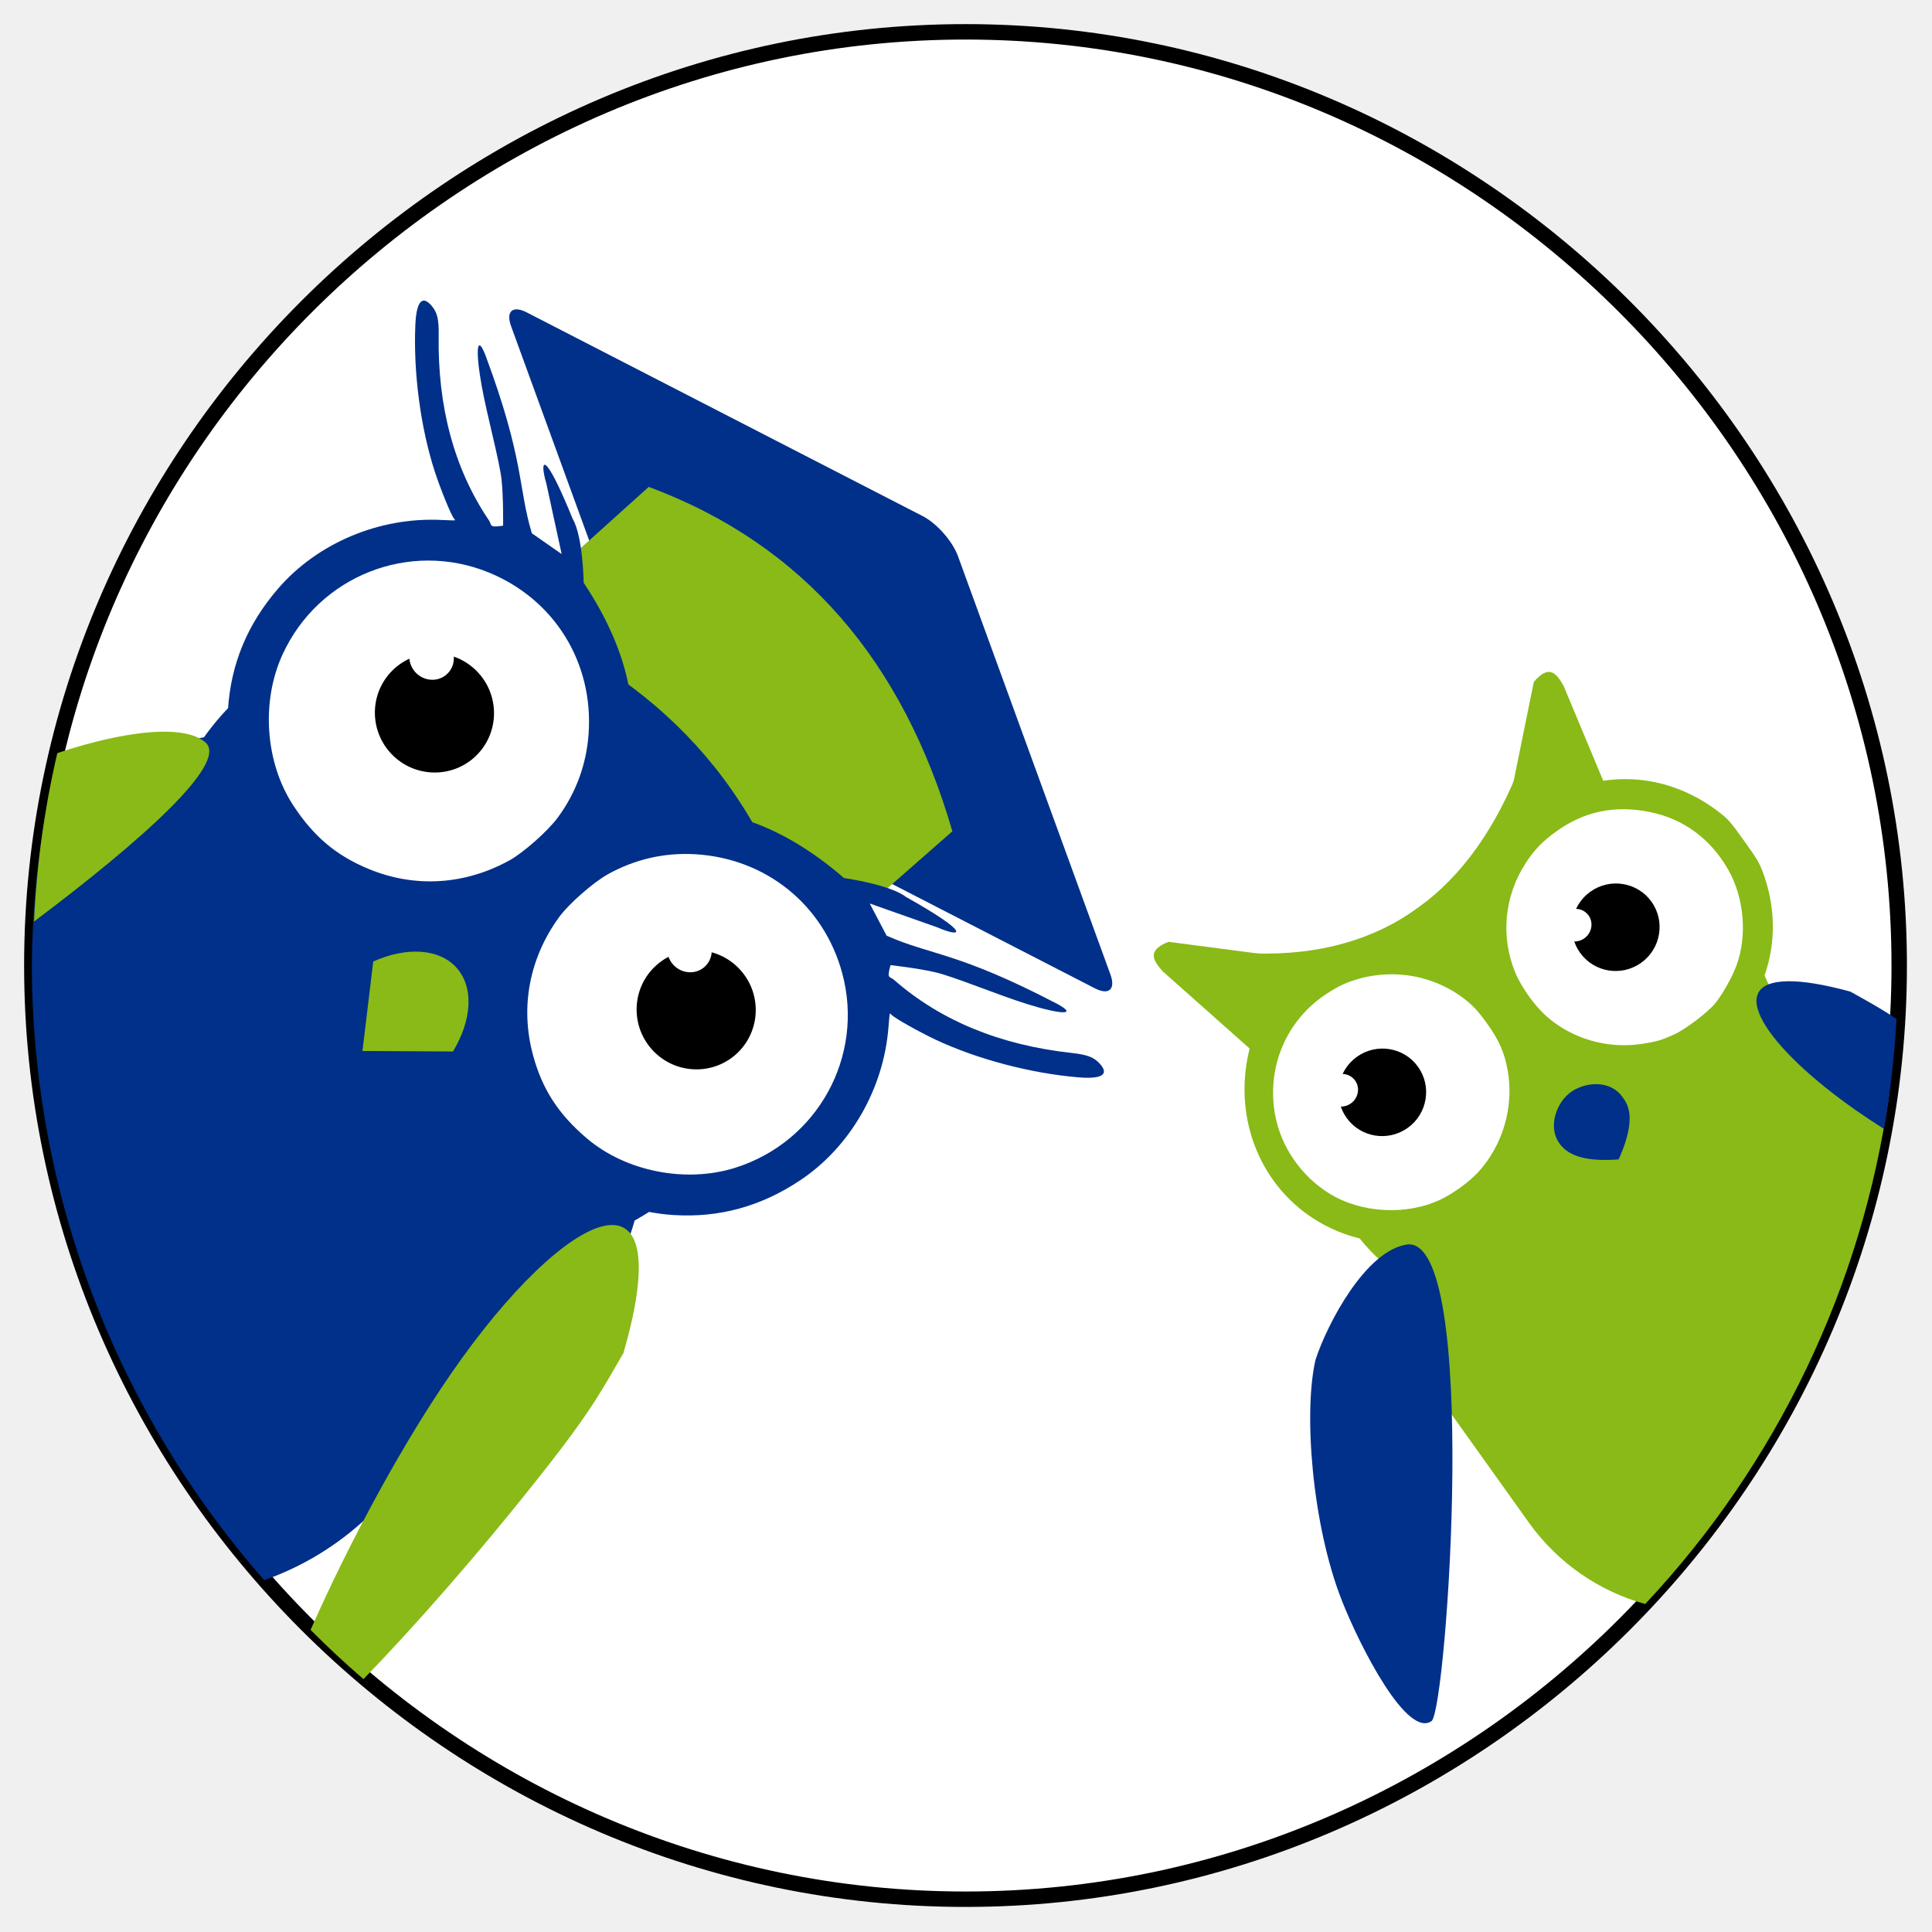
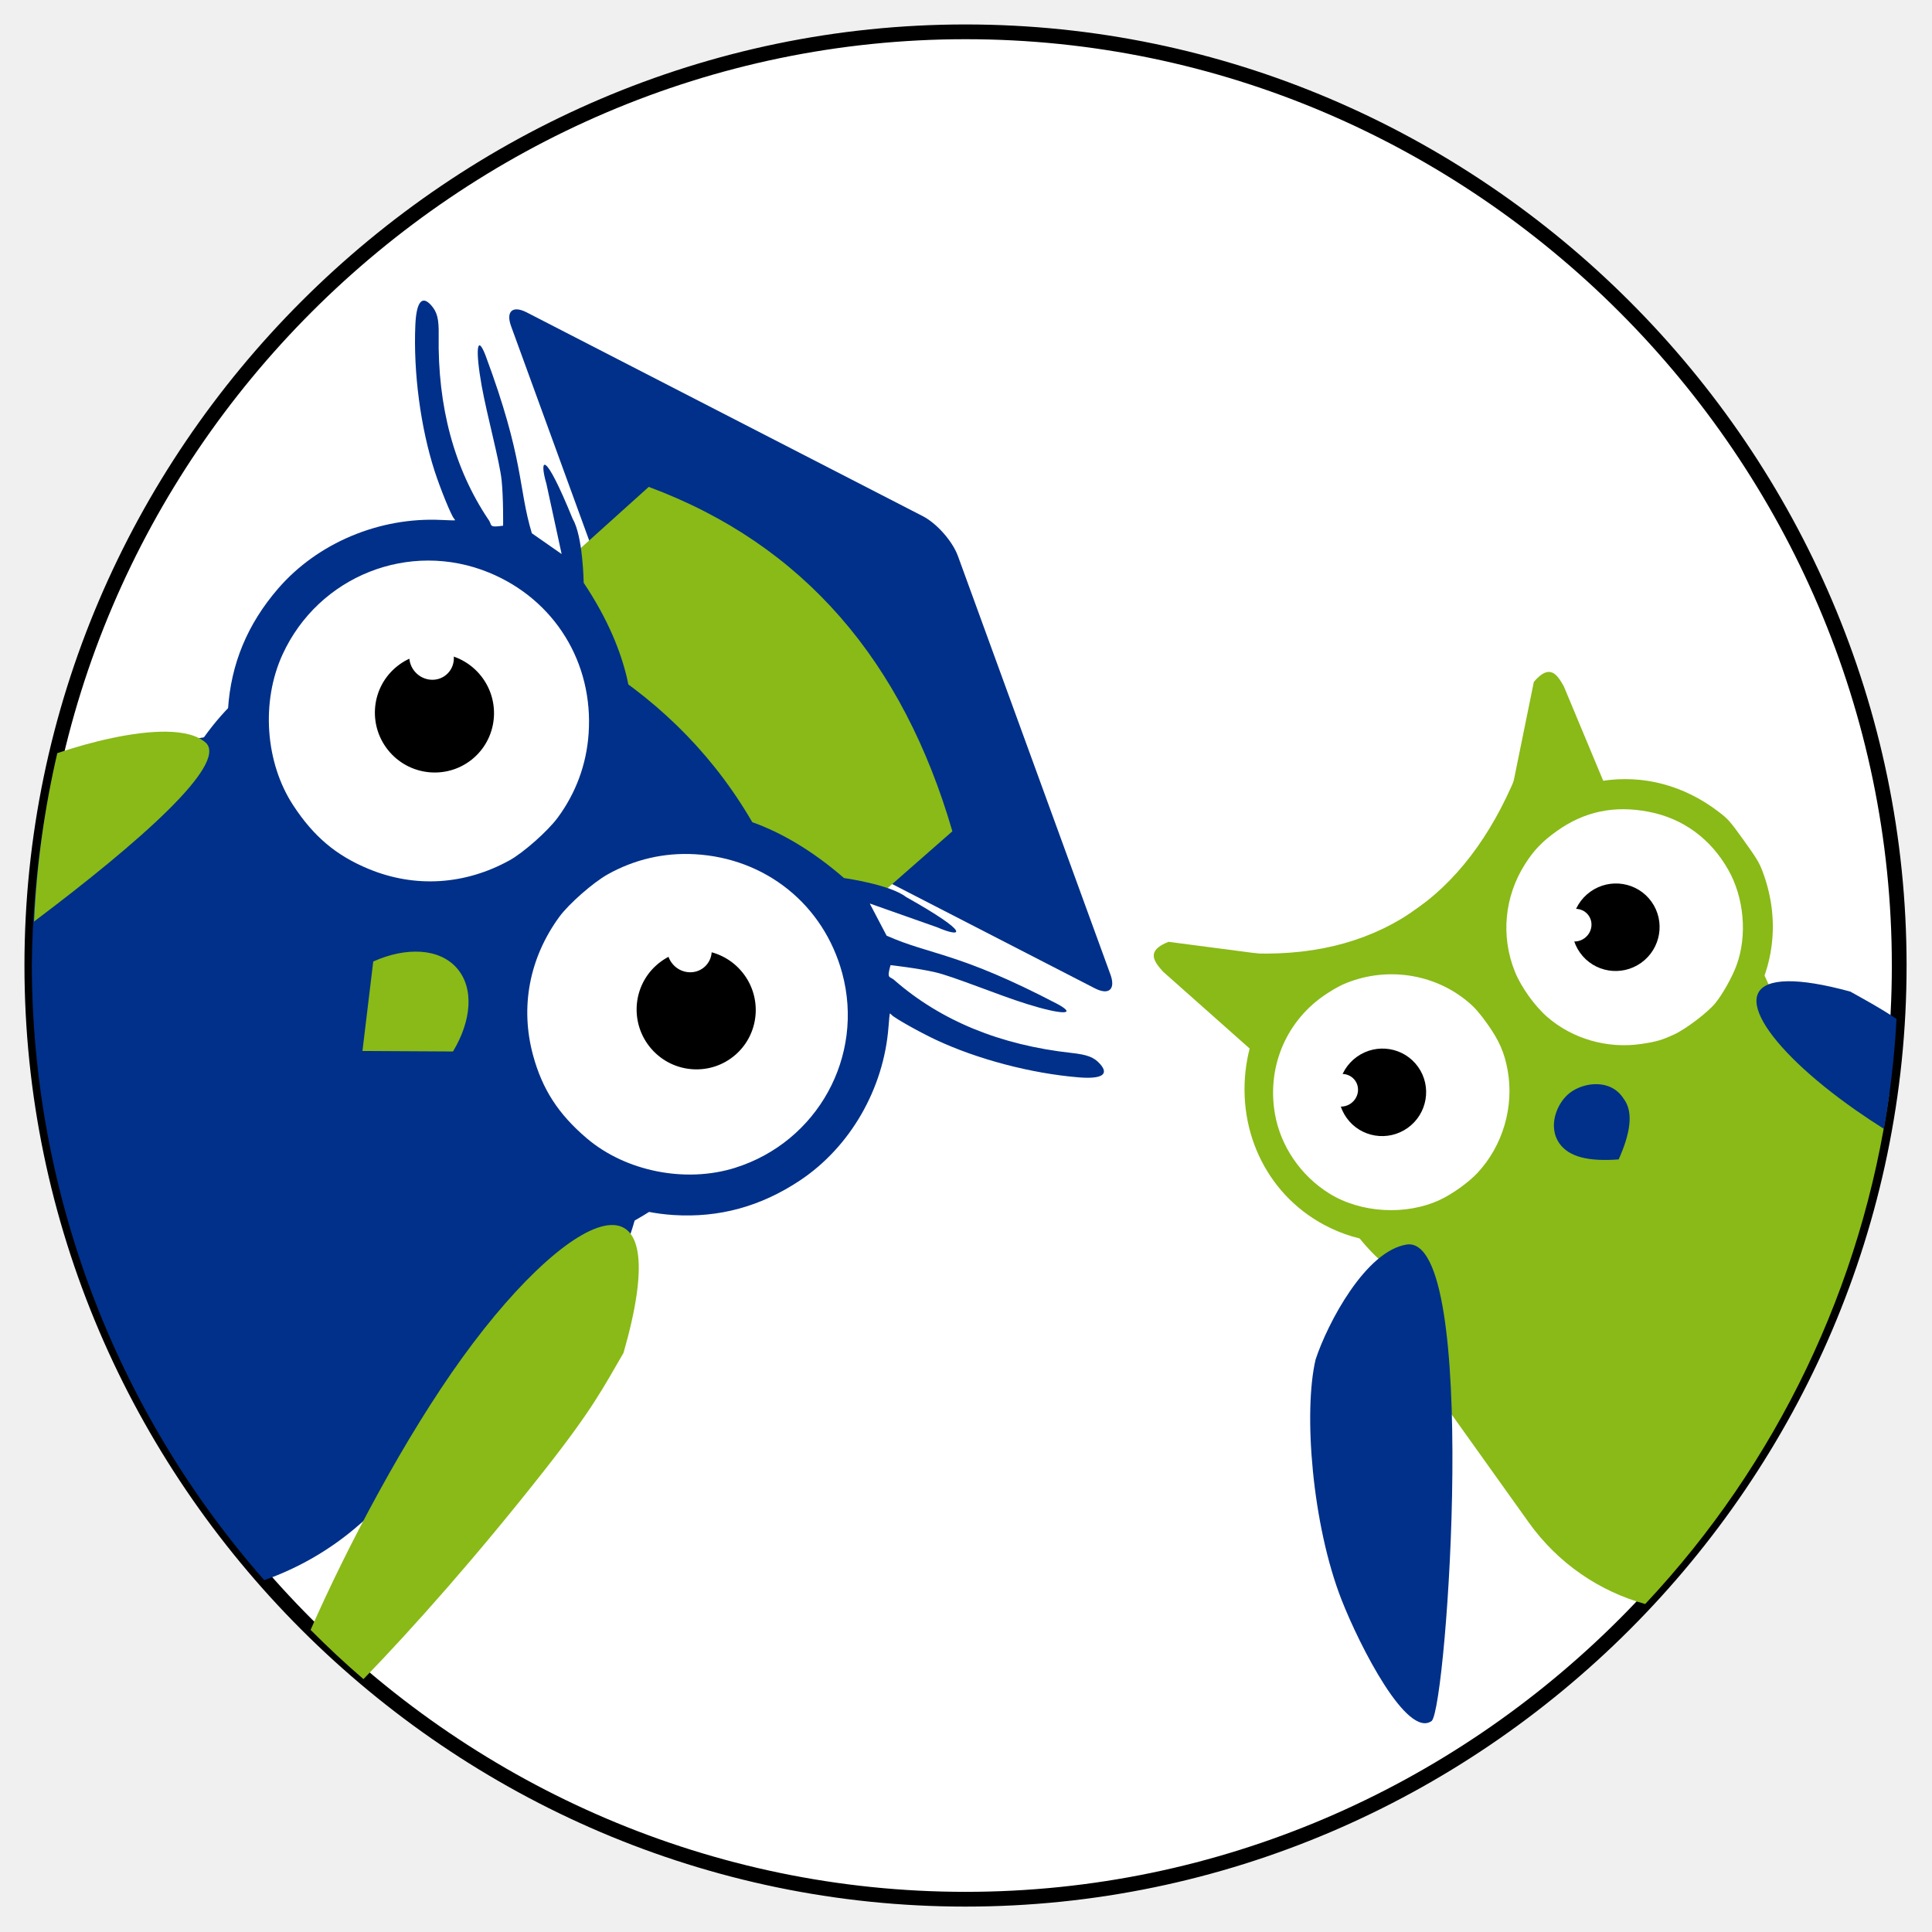
- <svg xmlns="http://www.w3.org/2000/svg" fill-rule="evenodd" viewBox="0 0 655 655">
-   <path d="M643.885 327.341c-.001 173.653-142.896 316.546-316.548 316.546S10.792 500.993 10.791 327.341 153.682 10.793 327.335 10.791s316.548 142.895 316.548 316.548z" fill="#fff" stroke="#000" stroke-width="5.23" />
+ <svg xmlns="http://www.w3.org/2000/svg" viewBox="0 0 655 655">
+   <path d="M643.885 327.341c-.001 173.653-142.896 316.546-316.548 316.546S10.792 500.993 10.791 327.341 153.682 10.793 327.335 10.791s316.548 142.895 316.548 316.548z" fill="#fff" stroke="#000" stroke-width="5" />
  <g fill="#003089">
    <path d="M242.154 392.745c36.637-32.299 40.158-88.266 7.858-124.903l-30.986-35.147c-32.3-36.637-88.267-40.158-124.903-7.858l-11.308 9.969c-36.637 32.299-40.158 88.266-7.858 124.903l30.986 35.147c32.3 36.637 88.267 40.158 124.903 7.859z" />
    <path d="M84.396 248.646c-22.799.206-45.64 8.336-64.162 24.665l-5.162 4.55a316.516 316.516 0 0 0-4.281 49.48 316.63 316.63 0 0 0 78.782 208.376 98.526 98.526 0 0 0 32.596-19.14l63.316-55.818c40.876-36.037 44.773-97.957 8.738-138.835l-35.156-39.875c-19.708-22.355-47.156-33.65-74.671-33.403z" />
  </g>
  <path d="M207.961 415.319a10.53 10.53 0 0 0-.906 0c-11.2.478-30.771 17.907-50.311 44.96-19.494 26.987-38.895 63.794-51.449 92.293a316.75 316.75 0 0 0 17.926 16.698c16.857-17.374 38.806-42.118 61.59-71.11 16.31-20.75 19.646-27.617 26.573-39.486 8.642-30.034 5.752-42.962-3.423-43.355z" fill="#89ba17" />
  <path d="M324.773 188.538l51.689 141.833c1.841 5.053-.527 7.141-5.309 4.679l-134.234-69.061c-4.784-2.459-10.116-8.508-11.957-13.559l-51.687-141.835c-1.841-5.054.525-7.139 5.307-4.679l134.234 69.06c4.784 2.46 10.116 8.508 11.957 13.562z" fill="#003089" />
  <g fill="#89ba17">
    <path d="M219.938 165.067c52.755 19.599 86.256 59.37 102.941 116.767l-49.366 43.296c-14.678-58.707-50.853-95.314-102.383-116.134z" />
-     <path d="M153.574 356.482c6.303-10.432 7.226-21.553 1.29-28.288-5.953-6.753-17.15-7.216-28.324-2.222l-3.661 30.338z" fill-rule="nonzero" />
+     <path d="M153.574 356.482c6.303-10.432 7.226-21.553 1.29-28.288-5.953-6.753-17.15-7.216-28.324-2.222l-3.661 30.338z" />
    <path d="M56.474 248.065c-11.081-.172-25.718 3.442-37.046 7.265a316.573 316.573 0 0 0-7.891 57.093c36.331-27.323 65.48-53.288 58.326-60.535-2.857-2.626-7.643-3.733-13.389-3.823z" />
  </g>
  <path d="M281.604 299.093c24.047 27.275 21.425 68.942-5.85 92.988s-68.941 21.425-92.987-5.851-21.425-68.941 5.85-92.987 68.941-21.425 92.987 5.85z" fill="#fff" />
  <path d="M174.5 379.557c-7.534-12.679-10.837-26.157-9.927-40.527.859-13.576 5.345-25.693 13.691-36.969 4.667-6.302 13.648-14.201 20.626-18.139 11.73-6.62 25.097-9.188 38.288-8.837 7.444.198 26.254 2.881 48.955 22.59 0 0 15.554 2.186 21.007 6.4 11.352 6.383 16.05 9.847 16.897 11.277s-2.157.826-6.21-.939l-22.966-8.105 5.725 10.911c15.082 6.691 24.243 5.544 58.001 23.213 6.917 3.782 1.173 3.586-10.564-.088-9.773-3.058-24.651-9.27-30.986-10.734-5.936-1.373-15.124-2.408-15.124-2.408-1.409 5.046-.243 3.559 1.451 5.226 15.674 13.645 35.766 21.882 59.865 24.54 5.476.602 7.708 1.468 9.744 3.777 3.126 3.545.544 5.147-7.264 4.508-16.058-1.315-34.39-6.137-48.45-12.746-5.609-2.636-14.055-7.391-14.968-8.426-.272-.309-.547-.518-.612-.46s-.271 2.123-.461 4.589c-1.613 20.953-12.998 40.68-30.012 51.996-13.273 8.827-27.396 12.694-42.826 11.723-12.365-.778-24.067-4.899-34.872-12.277-5.852-3.995-15.508-14.205-19.008-20.095zm24.462 6.385c13.197 11.22 33.488 15.246 50.271 9.97 27.961-8.791 43.931-37.841 36.293-66.013-6.281-23.159-25.891-38.966-49.989-40.299-10.385-.573-20.371 1.734-29.484 6.816-4.91 2.735-13.248 10.049-16.424 14.405-10.188 13.97-13.344 30.612-8.907 46.948 3.141 11.558 8.579 19.954 18.24 28.173z" fill="#003089" />
  <path d="M251.144 329.009c7.392 8.384 6.618 21.164-1.727 28.521s-21.121 6.523-28.512-1.862-6.618-21.164 1.726-28.521 21.121-6.523 28.513 1.862z" />
  <path d="M239.325 317.117c2.814 3.192 2.596 7.988-.485 10.705s-7.867 2.331-10.681-.86-2.596-7.988.485-10.705 7.868-2.331 10.681.86zm-43.415-115.22c-24.045-27.276-65.712-29.898-92.987-5.852s-29.898 65.712-5.852 92.987 65.712 29.898 92.987 5.852 29.898-65.712 5.852-92.987z" fill="#fff" />
  <path d="M102.656 298.068c11.634 9.066 24.592 14.03 38.963 14.931 13.577.851 26.161-2.083 38.391-8.95 6.84-3.84 15.803-11.761 20.582-18.19 8.038-10.809 12.263-23.747 13.568-36.877.738-7.412.432-26.407-16.276-51.4 0 0-.219-15.707-3.717-21.645-4.906-12.063-7.757-17.157-9.069-18.177s-1.089 2.037.153 6.278l5.162 23.8-10.107-7.047c-4.747-15.803-2.462-24.747-15.76-60.453-2.885-7.334-3.412-1.613-1.237 10.494 1.809 10.077 6.108 25.618 6.767 32.083.616 6.064.493 15.307.493 15.307-5.183.766-3.563-.204-5.003-2.094-11.573-17.258-17.226-38.225-16.842-62.465.088-5.513-.491-7.835-2.525-10.143-3.125-3.547-5.039-1.185-5.385 6.639-.708 16.098 1.779 34.892 6.573 49.667 1.914 5.896 5.57 14.869 6.484 15.905.273.31.443.61.379.665s-2.141.004-4.614-.117c-20.987-1.027-41.986 7.796-55.343 23.259-10.424 12.06-16.03 25.588-17 41.018-.778 12.367 1.842 24.492 7.807 36.136 3.232 6.305 12.15 17.165 17.556 21.376zm-3.267-25.069c-9.48-14.499-10.928-35.134-3.593-51.124 12.226-26.638 43.051-38.841 70.043-27.731 22.188 9.133 35.414 30.572 33.713 54.646-.731 10.375-4.273 19.993-10.455 28.397-3.329 4.528-11.629 11.884-16.349 14.489-15.139 8.355-32.045 9.403-47.696 2.95-11.073-4.564-18.722-11.012-25.663-21.627z" fill="#003089" />
  <path d="M162.411 228.366c-7.392-8.385-20.168-9.219-28.513-1.862s-9.118 20.136-1.727 28.521 20.168 9.218 28.513 1.862 9.119-20.137 1.727-28.521z" />
  <path d="M151.897 217.951c-2.813-3.192-7.599-3.577-10.681-.861s-3.299 7.514-.485 10.705 7.6 3.577 10.681.861 3.299-7.514.485-10.705z" fill="#fff" />
  <g fill="#89ba17">
    <path d="M425.221 323.241c44.502 1.339 73.991-21.522 90.425-64.427l26.344 39.19-89.091 64.008z" />
    <path d="M423.892 355.686l-29.613-26.296c-3.186-3.556-5.761-7.083 1.877-10.085l46.506 6.076zm162.313-43.335c-20.854-29.213-61.503-35.999-90.716-15.145l-28.026 20.007c-29.213 20.855-35.999 61.503-15.145 90.716l6.437 9.017c20.855 29.213 61.503 36 90.716 15.145l28.026-20.007c29.214-20.854 36-61.503 15.145-90.716z" />
    <path d="M572.655 328.541c-14.476.037-29.097 4.43-41.83 13.52l-31.795 22.698c-32.596 23.269-40.104 68.242-16.836 100.836l36.042 50.487c10.045 14.071 24.137 23.461 39.531 27.724a316.6 316.6 0 0 0 82.683-172.597l-8.79-12.313a72.15 72.15 0 0 0-59.003-30.353z" />
  </g>
  <path d="M606.12 332.669c-21.94.285-7.774 22.105 22.935 43.644a248.344 248.344 0 0 0 9.653 6.412 316.507 316.507 0 0 0 4.272-37.273c-6.076-4.048-10.138-6.153-15.662-9.273-9.149-2.496-16.136-3.576-21.198-3.51zM485.413 583.426c-8.332 6.141-24.327-25.117-30.557-40.976-9.996-25.456-13.033-63.765-8.827-81.568 3.987-12.104 16.921-36.921 31.055-38.978 24.527-2.691 13.513 155.94 8.329 161.522z" fill="#003089" />
  <path d="M443.205 331.795c-21.749 15.526-26.801 45.788-11.275 67.537s45.788 26.801 67.537 11.275 26.801-45.788 11.275-67.537-45.788-26.801-67.537-11.275z" fill="#fff" />
  <path d="M460.035 358.275c-6.685 4.773-8.257 14.05-3.507 20.704s14.035 8.181 20.72 3.409 8.257-14.05 3.507-20.704-14.034-8.181-20.72-3.409z" />
  <path d="M451.631 365.179c-2.544 1.816-3.186 5.286-1.432 7.743s5.244 2.977 7.789 1.161 3.186-5.287 1.432-7.744-5.244-2.977-7.789-1.16z" fill="#fff" />
  <path d="M545.418 269.222l-15.249-36.55c-2.33-4.17-4.827-7.75-10.152-1.501l-9.357 45.958z" fill="#89ba17" />
  <path d="M522.355 275.822c-21.749 15.526-26.801 45.789-11.275 67.537s45.788 26.801 67.537 11.276 26.801-45.789 11.275-67.537-45.788-26.801-67.537-11.276z" fill="#fff" />
  <path d="M539.185 302.303c-6.685 4.772-8.257 14.049-3.507 20.703s14.035 8.182 20.72 3.409 8.257-14.05 3.507-20.704-14.034-8.181-20.72-3.408z" />
  <path d="M530.781 309.206c-2.544 1.817-3.186 5.286-1.432 7.743s5.244 2.977 7.789 1.161 3.186-5.287 1.432-7.744-5.244-2.977-7.789-1.16z" fill="#fff" />
  <g fill="#89ba17">
    <path d="M571.64 361.024c-5.631 2.844-15.704 5.605-22.301 5.461-7.135-.156-15.235-2.699-21.037-5.685-1.291-.667-3.832-4.164-5.813-5.537l-3.599-2.495 2.583 3.939c.486 1.487 1.193 4.691 1.571 7.12 2.131 13.655.5 24.041-8.369 35.705-2.49 3.275-6.224 6.46-13.515 11.639-7.149 5.08-8.063 5.761-11.788 7.012-14.264 4.784-27.966 3.78-40.53-2.968-19.947-10.714-30.271-33.219-25.938-56.334.454-2.416 1.323-5.696 1.935-7.287 2.026-5.284 9.37-18.353 13.409-21.236 3.597-2.568 21.212-10.177 27.54-11.17 12.577-1.981 24.791 2.776 35.472 10.377 2.103 1.497 2.582 1.677 2.373.905-2.321-8.638-4.999-11.731-4.605-18.508.578-9.958 2.078-16.877 7.177-24.349 3.811-5.594 13.357-15.418 15.231-16.755 3.869-2.762 14.889-5.039 21.676-6.102 13.963-2.184 27.836 1.488 39.553 10.468 3.264 2.502 3.841 3.156 8.57 9.748 4.419 6.157 5.247 7.547 6.45 10.807 6.364 17.245 3.593 35.384-7.621 49.867-2.328 3.007-2.308 5.237-7.568 9.143-3.322 2.466-9.454 5.527-10.856 6.235zm9.902-20.923c2.421-2.961 5.696-8.794 7.164-12.765 3.73-10.081 2.627-22.947-2.784-32.469-6.01-10.583-15.373-17.412-26.935-19.648-11.696-2.264-21.879-.125-31.213 6.552-4.872 3.486-7.672 6.385-10.66 11.047-7.096 11.074-8.384 24.601-3.49 36.689 2.068 5.107 6.684 11.562 10.888 15.227 8.583 7.477 20.448 10.897 31.924 9.196 5.142-.763 6.902-1.272 11.204-3.252 3.913-1.8 11.352-7.461 13.902-10.577zm-80.631 57.542c8.574-9.201 12.453-22.374 10.232-34.753-1.078-6.011-2.898-10.163-6.924-15.803-2.575-3.607-4.214-5.486-6.395-7.327-11.712-9.893-28.295-12.236-42.518-6.008-1.677.735-4.803 2.587-6.943 4.12-12.725 9.095-18.885 24.395-16.092 39.963 1.941 10.82 8.719 20.727 18.272 26.712 10.724 6.719 26.08 7.626 37.656 2.223 4.224-1.971 9.725-5.924 12.712-9.127z" />
    <path d="M500.173 412.252c.334-.283.883-.673 1.216-.869s.062.035-.608.513-.945.638-.608.356zm-4.63 3.036l-1.746.985c-.207.106 2.515-1.874 6.049-4.399l5.904-4.032c-.716.772-8.524 6.466-10.208 7.444z" />
  </g>
-   <path d="M528.802 387.817c3.255 4.395 9.676 6.016 19.968 5.259 3.694-8.254 5.333-15.896 1.632-20.66-4.329-6.737-13.349-5.542-18.104-1.978-4.389 3.288-7.813 11.434-3.496 17.379z" fill="#003089" fill-rule="nonzero" />
+   <path d="M528.802 387.817c3.255 4.395 9.676 6.016 19.968 5.259 3.694-8.254 5.333-15.896 1.632-20.66-4.329-6.737-13.349-5.542-18.104-1.978-4.389 3.288-7.813 11.434-3.496 17.379z" fill="#003089" />
</svg>
